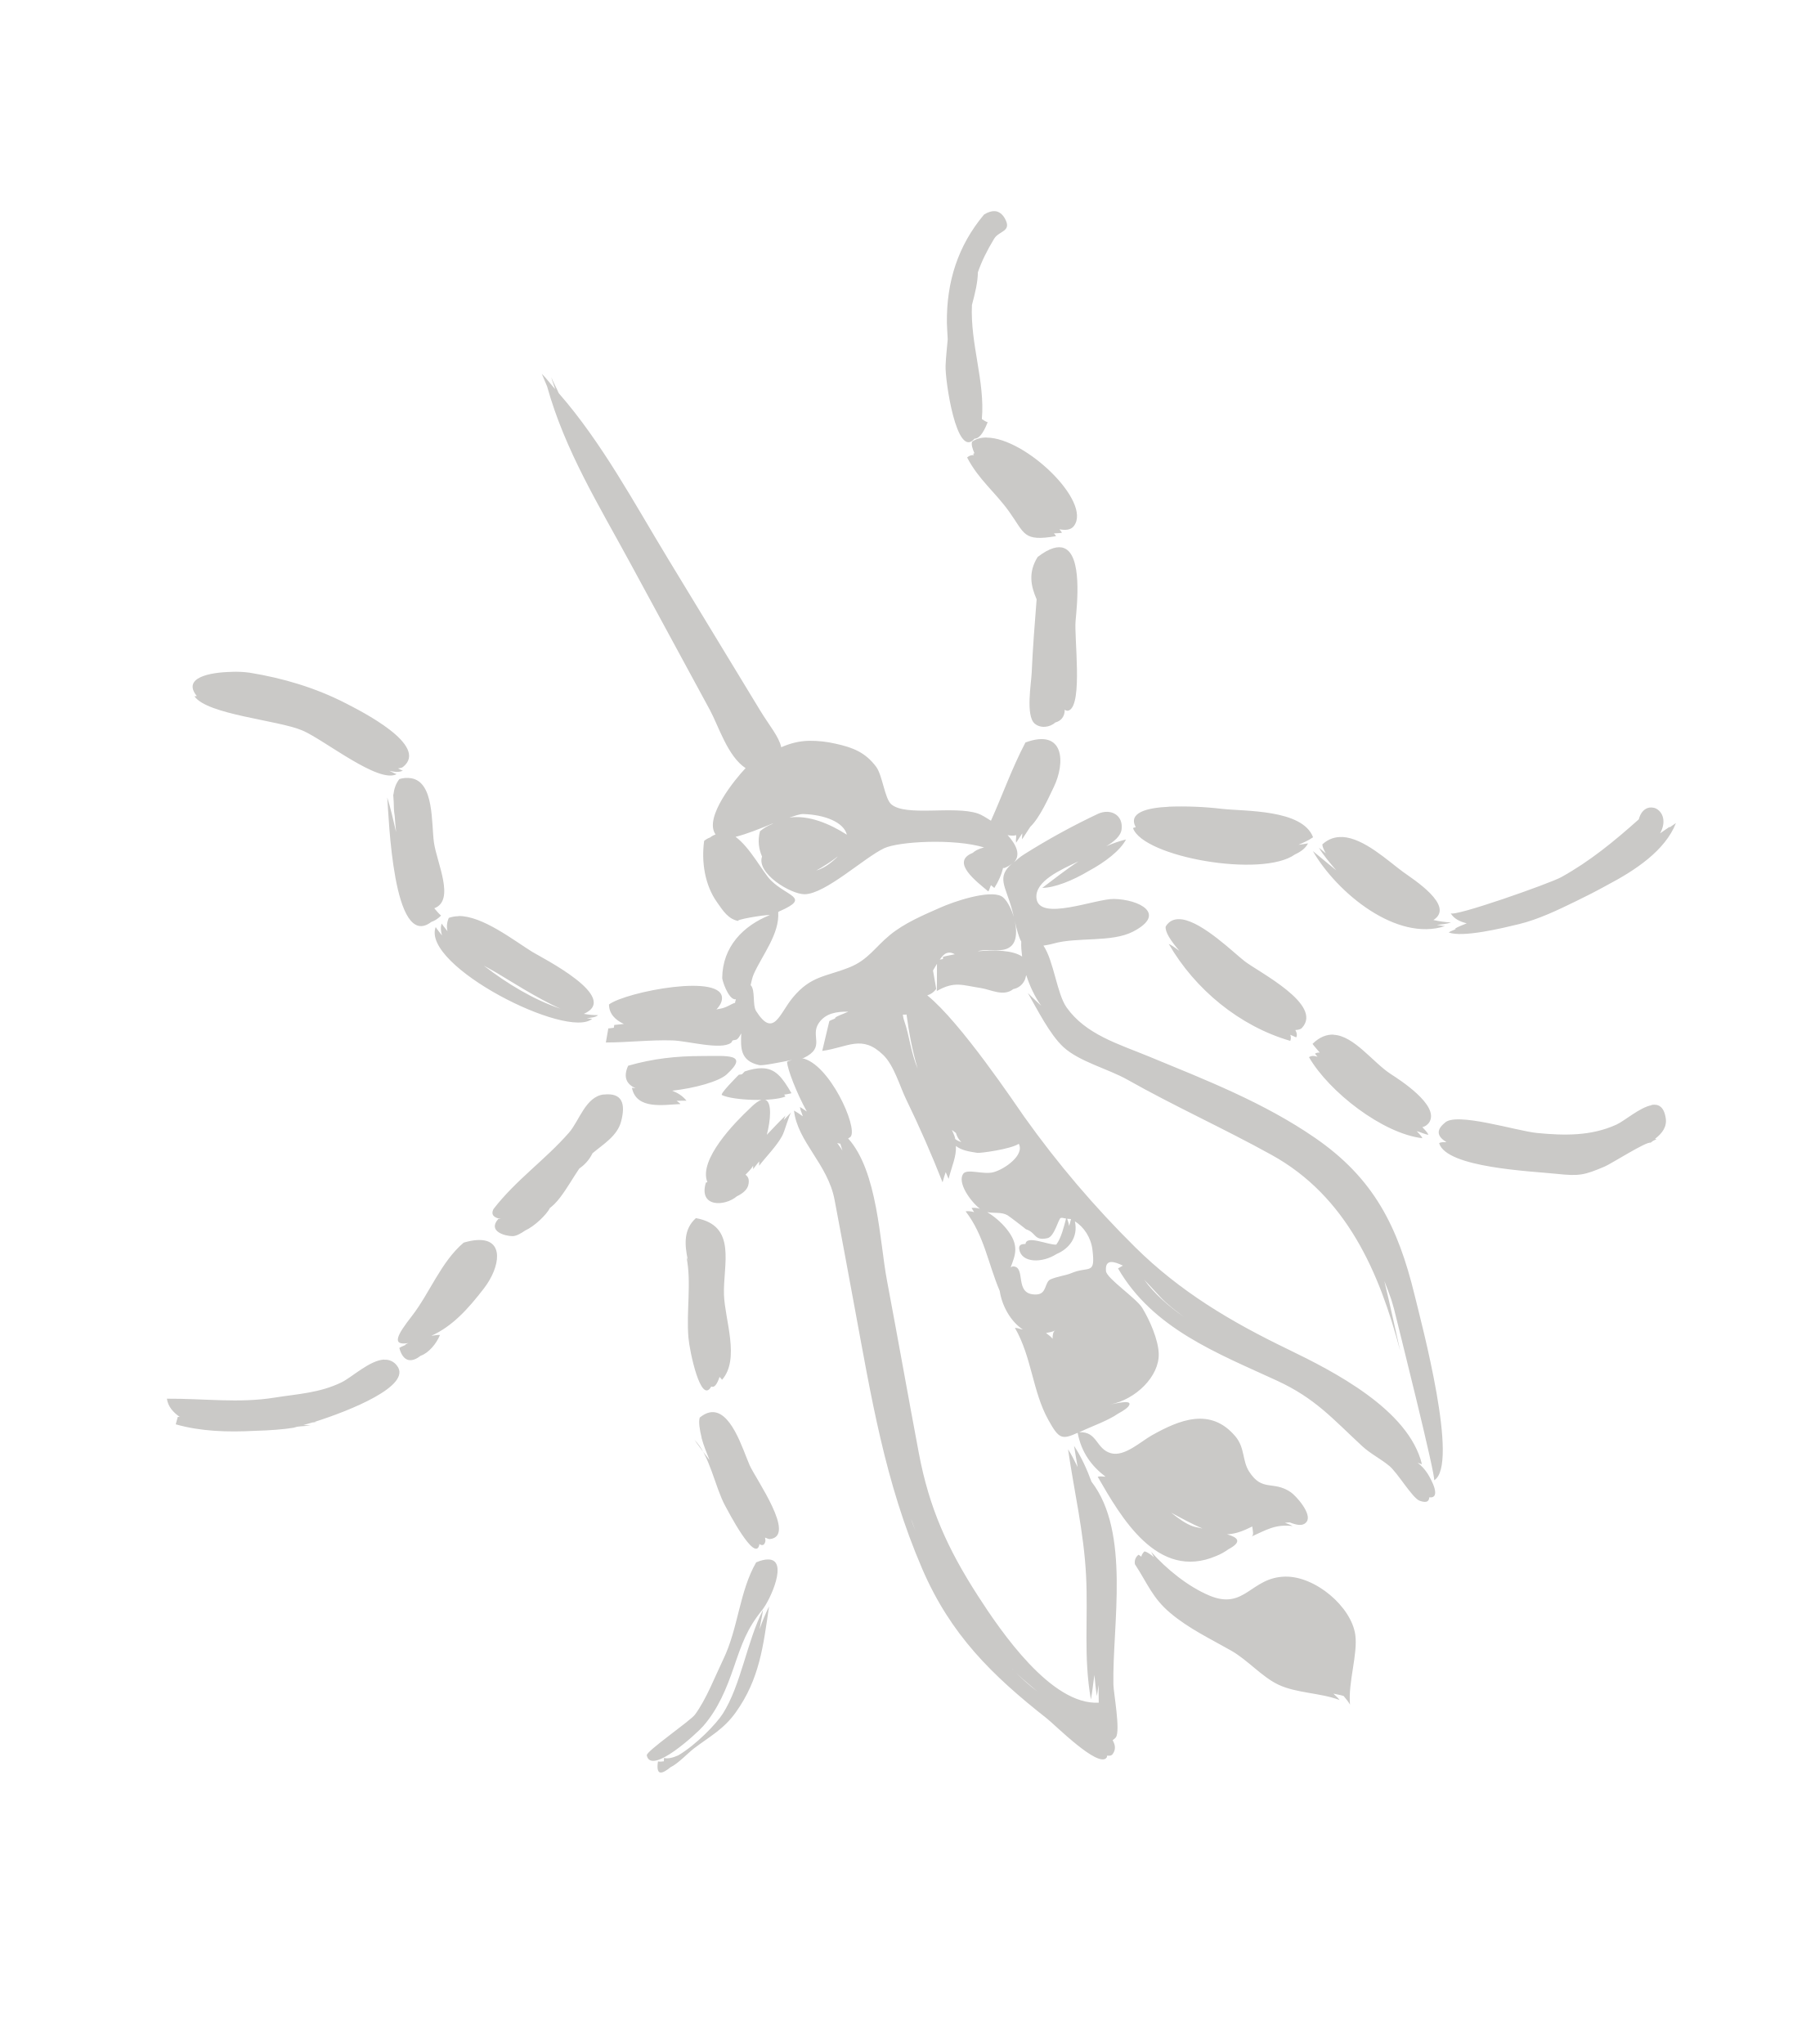
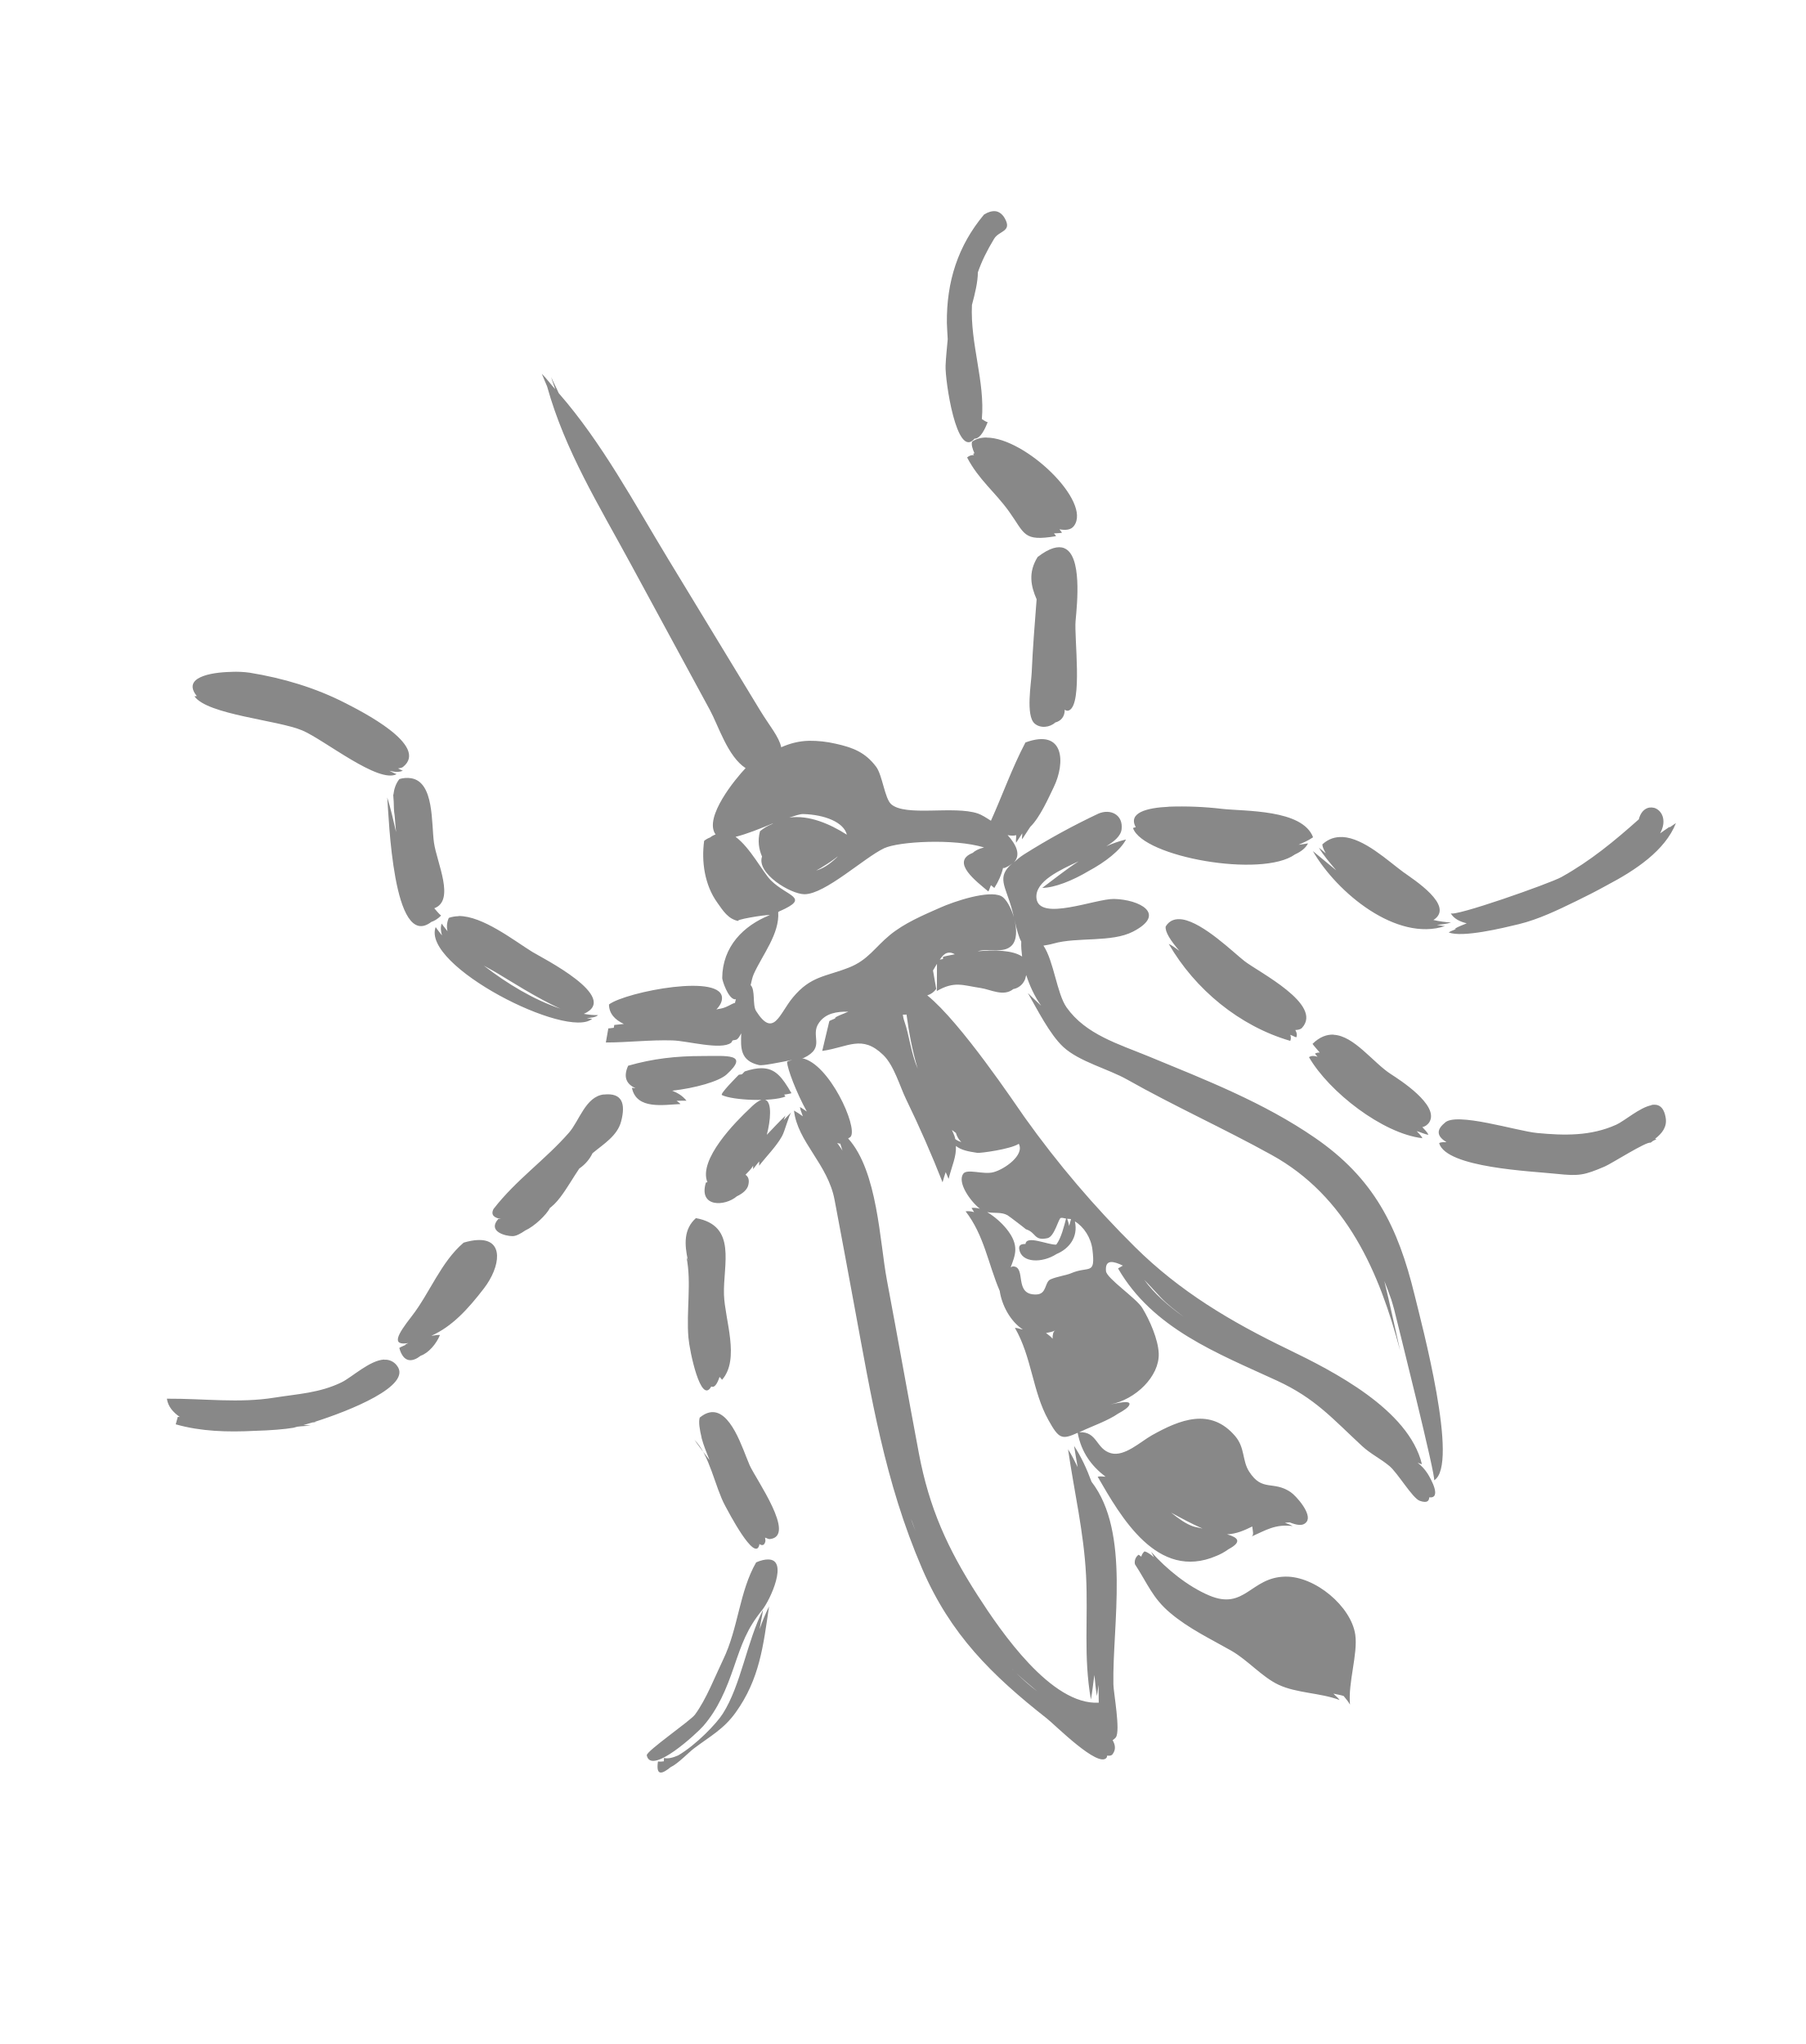
<svg xmlns="http://www.w3.org/2000/svg" id="svg5" width="88.338" height="100" version="1.1">
  <g id="mosquito" transform="translate(-57.646 -60.289)">
-     <path id="path18178-8" d="M106.353 70.623c-.175-.02-.37.041-.563.163-1.28 1.528-1.839 3.294-1.817 5.304.002.16.027.51.041.795-.037.428-.086.852-.105 1.29-.029.714.539 4.614 1.417 3.576.195.002.409-.207.642-.806-.113-.03-.192-.102-.284-.153.164-1.823-.574-3.68-.485-5.583.15-.556.287-1.12.29-1.595.188-.545.434-1.044.795-1.644.241-.402.895-.339.522-1-.12-.21-.279-.323-.453-.348zm-22.198 7.953c.077.207.177.41.258.616.876 3.146 2.53 5.806 4.092 8.69q1.935 3.571 3.87 7.136c.426.784.874 2.28 1.75 2.85-.496.52-2.062 2.42-1.47 3.243-.089.041-.174.072-.263.148a1 1 0 0 0-.295.168c-.14 1.014.026 2.16.637 3.013.28.392.535.83 1.074.916-.361-.051 1.283-.324 1.507-.3-1.3.518-2.32 1.545-2.334 3.08.004.134.279.982.606 1.043.029.005.037-.007.063-.005-.01.061-.04.127-.041.18h-.006c-.172.04-.386.225-.716.284a1 1 0 0 0-.19.04c.138-.15.244-.31.269-.485.187-1.333-4.698-.384-5.525.238.003.453.3.755.727.953-.161.01-.304.04-.469.05-.008.042-.013.092-.021.137-.094.005-.174.03-.269.03l-.121.69c1.093 0 2.167-.134 3.26-.101.733.02 2.376.487 2.865.116.04-.03.044-.082.078-.116.067-.02.164-.02.211-.051.106-.082.146-.194.21-.295-.027.698-.065 1.343.875 1.554.152.04 1.02-.134 1.612-.253-.083.04-.17.03-.248.102.029.356.44 1.46.97 2.423-.114-.072-.218-.157-.338-.221.02.16.098.301.142.453a4 4 0 0 0-.432-.28c.173 1.536 1.659 2.617 1.986 4.372q.48 2.54.948 5.087c.845 4.548 1.505 8.705 3.339 12.961 1.388 3.218 3.395 5.196 6.11 7.331.405.32 2.516 2.442 2.911 1.907.025-.03.014-.071.032-.102.114.02.208.007.264-.071.168-.228.128-.454 0-.68.052-.051.096-.061.158-.142.233-.324-.114-2.18-.121-2.586-.056-2.908.845-7.444-1.07-9.917-.23-.62-.498-1.217-.853-1.753.051.35.116.69.174 1.037-.147-.296-.289-.596-.469-.87.299 2.068.772 4.056.88 6.163.108 2.114-.134 3.952.237 6.077.072-.37.11-.804.173-1.2.033.34.06.677.122 1.032.033-.17.047-.373.079-.548l.01.87c-2.315.133-4.771-3.457-5.914-5.23-1.485-2.305-2.38-4.29-2.886-6.968-.532-2.825-1.032-5.651-1.564-8.473-.354-1.875-.45-5.331-1.896-6.931.04-.04.086-.04.126-.092.353-.477-1.059-3.587-2.38-3.834.01-.004.067-.007.073-.01 1.118-.536.287-1.075.758-1.732.33-.461.857-.544 1.428-.537-.215.102-.518.198-.632.289a.1.1 0 0 0-.01.04c-.074.042-.233.092-.284.132q-.172.726-.348 1.46c1.273-.177 1.936-.818 2.986.199.529.51.811 1.535 1.117 2.164a57 57 0 0 1 1.785 4.066c.053-.208.099-.336.153-.5.045.112.097.219.142.332.178-.694.382-1.078.358-1.612.264.213.63.274 1.048.338.14.02 1.616-.174 2.028-.443.293.55-.695 1.248-1.243 1.39-.496.133-1.297-.193-1.48.082-.29.431.354 1.342.822 1.707a1 1 0 0 0-.411-.041c.05.071.08.138.126.206a1 1 0 0 0-.416-.041c.913 1.185 1.1 2.563 1.67 3.897.102.697.517 1.486 1.132 1.886-.135-.02-.225-.072-.39-.082.83 1.435.858 3.11 1.638 4.508.516.928.652.979 1.432.627.188.986.693 1.635 1.365 2.149-.13-.01-.26-.03-.385 0 1.129 1.955 2.917 5.116 5.804 3.876a2.7 2.7 0 0 0 .59-.326c.695-.371.468-.58-.063-.732.458-.02.847-.194 1.232-.384.019.21.098.432-.042.495.73-.324 1.165-.618 2.017-.516-.117-.07-.248-.107-.374-.158.073-.01.154-.02.232-.02.316.12.642.214.827-.03.284-.382-.526-1.282-.785-1.454-.863-.579-1.38.005-2.027-1.001-.346-.536-.198-1.165-.68-1.733-1.208-1.42-2.713-.813-4.087-.04-.546.308-1.332 1.053-1.99.874-.743-.2-.663-1.076-1.554-1.027.109-.05.185-.082.321-.148.269-.123 1.126-.445 1.57-.758.281-.154.525-.31.563-.452.065-.232-.645-.051-.927-.005 1.229-.238 2.393-1.37 2.36-2.481-.022-.69-.443-1.645-.806-2.238-.288-.475-1.739-1.442-1.775-1.801-.056-.61.387-.481.827-.27l-.237.137c1.7 2.944 4.852 4.145 7.779 5.493 1.873.866 2.7 1.845 4.16 3.197.425.392.89.607 1.333.974.406.331 1.134 1.584 1.49 1.706.362.127.453.007.464-.168.608.061.104-.872-.085-1.169a2.1 2.1 0 0 0-.485-.527c.072.02.138.061.211.071-.647-2.674-4.34-4.55-6.573-5.63-2.775-1.34-5.26-2.812-7.457-4.987a48.5 48.5 0 0 1-5.403-6.346c-.456-.643-3.121-4.643-4.767-5.972a.82.82 0 0 0 .438-.316q-.074-.454-.158-.901l.194-.326c-.004.318 0 1.33-.01 1.332.881-.506 1.268-.277 2.16-.147.47.07 1.108.438 1.585.05a.76.76 0 0 0 .532-.389c.07-.117.063-.193.1-.294.172.528.404 1.034.732 1.5-.22-.22-.42-.387-.653-.626.456.795 1.072 2.029 1.738 2.644.783.72 2.182 1.063 3.128 1.595 2.312 1.305 4.724 2.39 7.057 3.682 3.675 2.027 5.279 5.748 6.293 9.585-.257-1.138-.5-2.279-.774-3.413q.178.442.337.896c.043.164.095.297.137.469.173.705 2.082 8.312 1.96 8.384 1.25-.723-.62-7.69-.954-9.064-.812-3.34-1.99-5.71-4.877-7.694-2.505-1.726-5.334-2.826-8.12-3.976-1.493-.615-3.091-1.075-4.03-2.402-.475-.674-.622-2.265-1.132-3.023.165-.03.275-.04.495-.102 1.176-.331 2.842-.04 3.892-.585 1.676-.87.294-1.57-.932-1.596-.899-.02-3.678 1.128-3.797-.04-.083-.829 1.178-1.386 2.064-1.802-.603.39-1.17.846-1.78 1.301.594-.004 1.481-.354 2.27-.826.806-.433 1.556-1.011 1.828-1.543-.345.081-.66.2-.964.332.366-.225.705-.487.748-.827.086-.718-.548-1.024-1.138-.768a34 34 0 0 0-3.623 1.985c-.25.155-.352.27-.506.396.354-.37.107-.87-.31-1.333.138.03.286.041.42.005.006.124-.029.246-.004.37l.3-.46c.007.102-.024.194-.005.29.026-.04.239-.369.395-.605.484-.468.911-1.452 1.153-1.949.572-1.18.534-2.889-1.39-2.18v.005c-.66 1.258-1.11 2.546-1.685 3.823-.226-.146-.46-.294-.632-.352-1.176-.403-3.545.167-4.25-.459-.313-.277-.427-1.417-.732-1.827-.532-.712-1.142-.946-1.991-1.133a5.5 5.5 0 0 0-1.285-.141c-.508.01-.937.128-1.37.316-.11-.52-.582-1.06-1.026-1.791l-4.514-7.431c-1.647-2.712-3.232-5.686-5.345-8.1-.115-.265-.258-.519-.369-.785.053.204.135.39.195.59-.222-.246-.418-.52-.653-.753zm21.761 3.117c-.27 0-.512.061-.711.206-.043.13.012.331.116.564-.021.01-.043.01-.063.03.011.02.03.041.042.061a.44.44 0 0 0-.337.117c.568 1.089 1.354 1.674 2.048 2.638.788 1.097.68 1.485 2.302 1.211-.024-.05-.072-.091-.1-.136.134-.01.22-.003.39-.03-.03-.062-.085-.11-.122-.169.297.051.559.04.711-.168.881-1.183-2.38-4.316-4.276-4.319zm3.797 5.414c-.292-.117-.713-.02-1.3.432-.47.756-.333 1.422-.049 2.07-.094 1.198-.19 2.395-.242 3.597-.021.504-.3 2.09.142 2.48.282.247.743.198 1.012-.05.279-.072.467-.289.463-.627.064.051.135.071.221.03.665-.338.235-3.581.31-4.376.081-.873.32-3.203-.557-3.555zM68.971 93.16c-1.065.02-2.424.285-1.695 1.184-.037.009-.08 0-.116.011.633.903 4.087 1.163 5.277 1.67 1.075.456 3.754 2.636 4.624 2.132-.029.02-.242-.104-.364-.158.262.062.498.082.659-.01-.019.01-.178-.082-.237-.105.084-.02.179-.02.242-.071 1.323-1.05-2.1-2.757-2.812-3.123-1.474-.756-3.059-1.225-4.687-1.49a5 5 0 0 0-.89-.042zm8.79 5.203a1.3 1.3 0 0 0-.574.04c-.175.218-.262.484-.295.775l-.01-.04.027.384c.004.225.006.443.048.68.018.279.037.448.068.794-.134-.579-.274-1.196-.432-1.69.076.93.276 7.526 2.154 6.088.15-.051.304-.137.48-.311-.125-.104-.225-.236-.333-.358 1.032-.384.126-2.223-.016-3.212-.132-.935.021-2.963-1.116-3.15zm37.06 1.396c-1.077.05-1.988.294-1.61.995l.004.005c-.046.01-.1.02-.137.041.491 1.42 6.317 2.454 7.926 1.29.296-.135.528-.313.638-.542q-.231.043-.464.071c.232-.105.458-.193.711-.368-.518-1.377-3.352-1.265-4.455-1.39a17 17 0 0 0-2.612-.106zm23.737.05c-.282-.07-.608.082-.732.564-1.201 1.071-2.38 2.044-3.792 2.828-.554.309-5.288 1.976-5.414 1.764.157.273.449.412.785.496-.196.091-.41.147-.585.274.013.005.043 0 .058.005-.114.061-.246.092-.353.168.68.262 2.629-.212 3.434-.406.97-.237 1.907-.692 2.802-1.127.467-.226.987-.49 1.511-.78 1.381-.727 2.84-1.688 3.371-3.038-.111.071-.212.148-.321.221.007-.02.019-.03.026-.05-.166.108-.316.22-.479.331.36-.66.063-1.157-.31-1.253zm-41.616.306c1.069.03 1.99.407 2.138 1.011-.838-.534-1.859-.973-2.817-.838.253-.081.52-.178.679-.173m-1.48.464-.053.03a2.1 2.1 0 0 0-.58.348c-.123.467-.055.879.1 1.238-.283.821 1.398 1.843 2.08 1.843 1.011-.003 2.919-1.789 3.893-2.249.704-.333 3.418-.487 4.892-.04l-.02.004c-.273.072-.428.162-.538.263-1.116.445.22 1.422.764 1.886.06-.092.079-.207.131-.306.052.04.12.102.163.136.202-.312.356-.66.438-1.021-.005.02.013.04.005.061a1.2 1.2 0 0 0 .431-.243c-.785.69-.33 1.078-.005 2.276.04.142.054.223.085.347-.142-.478-.391-.909-.616-1.022-.622-.308-2.314.263-2.997.569-.837.37-1.742.752-2.454 1.338-.733.604-1.067 1.216-1.98 1.58-1.161.463-1.88.407-2.765 1.474-.662.798-.94 2.008-1.796.664-.189-.299-.027-1.032-.268-1.27.043-.188.081-.383.152-.542.419-.936 1.273-1.97 1.196-3.033.035-.02.053-.03.084-.051h.01c1.5-.666.352-.7-.453-1.501-.397-.4-1.013-1.609-1.727-2.128.547-.136 1.2-.4 1.827-.658zm27.865.663c-.35-.02-.683.082-.985.358.005.122.078.278.169.437l-.337-.279c.213.369.536.741.848 1.111-.392-.323-.781-.648-1.143-.942 1.186 2.052 4.105 4.45 6.467 3.67-.135-.006-.267-.04-.4-.06.233-.021.47-.042.695-.117a5 5 0 0 1-.864-.121c1.082-.686-1-2-1.474-2.344-.747-.545-1.925-1.663-2.976-1.717zm-24.695.948-.047.051c-.379.36-.705.554-1.006.637.105-.061.212-.11.316-.184.246-.15.497-.312.737-.506zm-18.553 2.923a1.5 1.5 0 0 0-.474.082 1 1 0 0 0-.064.653c-.094-.124-.21-.254-.284-.374-.066.178-.046.376.015.58-.106-.138-.23-.28-.31-.41-.709 1.894 6.467 5.532 7.657 4.486-.082.004-.178-.02-.263-.03.22-.02.435-.041.553-.148-.219.007-.46-.02-.7-.061 1.828-.803-2.05-2.743-2.523-3.034-.881-.544-2.433-1.767-3.608-1.753zm35.422.158c-.34-.05-.63.03-.822.343-.043.26.242.699.67 1.195-.173-.12-.34-.259-.522-.342 1.287 2.229 3.469 4.026 5.946 4.745a.38.38 0 0 0 0-.295c.1.03.193.092.295.122.055-.122.019-.239-.047-.358.135-.004.256-.03.326-.105 1.05-1.14-2.114-2.723-2.812-3.265-.553-.432-2.015-1.871-3.033-2.039zm-8.221.02c.114.488.21.851.332 1.064-.014.251.015.492.042.732-.461-.314-1.336-.33-2.176-.258.525-.17 1.268.135 1.67-.284.258-.268.25-.775.132-1.253zm-3.376 1.654c.13-.071.28-.071.458.03-.201.042-.48.093-.579.127v.105c-.043.01-.123.02-.158.03.085-.119.175-.236.28-.294zm-22.588.585c.223.125.453.25.637.358.484.282 1.994 1.258 3.113 1.748-1.281-.422-2.616-1.225-3.75-2.106m20.682 2.391c.116.857.276 1.755.547 2.65-.328-.76-.415-1.642-.647-2.302-.062-.172-.06-.237-.08-.338.054-.01.13.007.18-.01m20.892.985c-.334-.01-.678.109-1.027.452.039.071.251.297.353.427a.4.4 0 0 0-.232.051c.029.051.09.102.121.153-.149-.05-.293-.061-.416.02.978 1.694 3.602 3.74 5.551 3.966-.06-.132-.182-.234-.28-.347.191.05.395.158.575.179-.065-.143-.193-.254-.3-.374a.55.55 0 0 0 .358-.27c.45-.823-1.474-2.05-1.901-2.327-.869-.561-1.8-1.879-2.802-1.922zm-30.904 1.048c-1.258 0-2.392.125-3.607.474-.263.579-.06.91.358 1.1-.057-.007-.118-.01-.174-.02.223 1.093 1.563.826 2.375.795-.055-.071-.128-.102-.19-.158.163-.01.346 0 .485-.005-.194-.247-.44-.386-.7-.49 1.106-.122 2.283-.449 2.664-.795 1.133-1.036.014-.901-1.21-.901m2.918.595c-.23 0-.496.05-.822.158-.01.01-.097.102-.132.136-.06.02-.099.01-.163.03-.075.082-.936.936-.821.99.539.266 2.47.337 3.107.072-.022-.041-.042-.062-.063-.092.123-.02.274-.04.358-.071-.445-.764-.777-1.222-1.464-1.222zm-7.72 1.285c-.885.102-1.197 1.29-1.697 1.864-1.168 1.338-2.59 2.309-3.697 3.74-.155.312.061.433.358.49h-.126c-.536.607.348.84.7.837.177 0 .397-.122.617-.274.47-.215 1.038-.772 1.206-1.09-.012.007-.02.01-.032.02.17-.139.329-.27.553-.568.34-.452.61-.937.922-1.396a1.9 1.9 0 0 0 .647-.748c.528-.444 1.218-.847 1.401-1.564.22-.845.067-1.41-.853-1.306zm7.894.258c-.158-.051-.398.071-.759.437-.691.647-2.518 2.496-2.064 3.597-.02.007-.057.01-.074.02-.37 1.225.932 1.173 1.517.669.27-.127.5-.309.558-.547.065-.266-.005-.415-.137-.506.129-.138.266-.26.374-.442v.168c.095-.124.19-.256.295-.38v.212c.36-.471.83-.929 1.117-1.443.14-.245.345-1.065.463-1.18-.13.125-.251.261-.379.39.028-.062.067-.2.09-.222-.314.304-.614.626-.917.943.182-.696.271-1.604-.084-1.717zm43.364.269c-.567.106-1.32.772-1.722.953-1.248.564-2.552.532-3.871.405-.982-.091-4-1.057-4.524-.49-.468.385-.32.688.09.938-.13.002-.273-.01-.359.05.356 1.209 4.516 1.369 5.757 1.502 1.09.115 1.34.07 2.354-.364.313-.133 2.057-1.245 2.233-1.159.048-.03.076-.061.12-.092.034-.007.156-.081.17-.081-.02-.01-.05-.007-.069-.02.352-.27.585-.587.522-1.007-.087-.571-.36-.71-.7-.648zm-34.222 1.211c.06.051.132.092.195.148a.95.95 0 0 0 .263.442.9.9 0 0 1-.3-.148c-.004-.02 0-.03-.005-.05-.031-.13-.103-.26-.153-.39zm-5.614.637c.05.005.1.04.148.03.041.113.07.23.11.343-.077-.133-.173-.248-.258-.374zm7.336 3.381c.344.071.689-.02.996.153.09.051.915.688.9.685.522.162.378.582 1.054.437.348-.071.541-.971.653-.99.088-.02.171.021.258.031-.092.35-.233.95-.48 1.275-.415.02-1.457-.484-1.506-.03-.194-.005-.342.04-.305.257.111.677 1.124.687 1.827.231.6-.25 1.068-.813.896-1.595.44.264.788.8.858 1.38.155 1.29-.16.777-1.048 1.158-.205.092-.69.16-1.006.3-.295.136-.165.723-.69.737-1.136.041-.463-1.36-1.143-1.374-.047-.001-.068.04-.11.04.215-.588.452-1.062-.21-1.88a3.7 3.7 0 0 0-.944-.816zm-14.25.295c-.603.54-.562 1.287-.39 2.064-.026-.05-.042-.102-.069-.147.252 1.222-.017 2.668.095 3.934.054.656.608 3.309 1.116 2.385.135.072.273-.071.406-.469.039.051.085.082.121.142.892-1.01.135-2.942.095-4.16-.05-1.478.66-3.383-1.375-3.75zm18.163.03c.063.01.13 0 .19.02-.028.108-.054.21-.09.333a1.7 1.7 0 0 0-.1-.353M81 120.957q-.285.013-.669.126c-1.11.942-1.654 2.458-2.538 3.597-.717.918-1.013 1.456-.169 1.317-.047.03-.102.04-.147.071.002.01.008.01.01.02-.1.052-.214.082-.305.148.207.753.65.692 1.048.38.378-.129.768-.58.942-1.016-.142-.01-.28.03-.421.04 1.021-.458 1.792-1.303 2.575-2.322.806-1.054 1.004-2.436-.326-2.36zm32.631 1.949c.246.245.484.517.801.853.35.372.746.662 1.137.959-.773-.542-1.448-1.14-1.938-1.812m-4.35 2.464c-.112.062-.138.225-.137.416-.082-.113-.21-.19-.32-.28.15-.04.297-.04.457-.136m-32.836 1.433c-.704.03-1.59.874-2.091 1.116-1.072.521-2.136.565-3.286.748-1.733.28-3.423.041-5.256.051v.005c.056.384.306.662.632.89l-.1-.005-.1.364c1.226.35 2.538.388 3.85.32.78-.02 1.491-.08 1.911-.152.03-.005.144-.04.185-.051.214-.03.443-.03.653-.061l-.353-.02c.135-.041.263-.072.442-.127.067-.01.14-.01.206-.02l-.11-.005c1.722-.544 4.812-1.777 4.039-2.755a.71.71 0 0 0-.622-.29zm15.91 2.59q-.223.045-.474.249c-.065.206-.008.585.1 1.016-.012-.02-.058-.072-.069-.092.028.03.043.071.069.102.08.316.232.676.379 1.053a23 23 0 0 1-.737-.984c.74.712 1.008 2.311 1.5 3.217.137.252 1.467 2.818 1.675 1.912.002-.01-.007-.03-.005-.04.139.091.252.08.3-.132.011-.051-.014-.122-.017-.18.078.02.163.082.237.072 1.315-.14-.685-2.926-.99-3.613-.334-.75-.925-2.81-1.97-2.58zm22.588 4.899c.48.264.992.54 1.538.78-.161-.041-.355-.072-.474-.112-.336-.118-.694-.37-1.064-.668m-12.73.284c.072.209.156.418.232.627-.084-.208-.171-.415-.231-.627m11.429 1.612a.48.48 0 0 0-.158.257c-.045-.02-.095-.081-.137-.091a.46.46 0 0 0-.174.463c.615.942.86 1.655 1.723 2.38.91.77 1.966 1.267 2.99 1.85.81.463 1.502 1.283 2.308 1.664.895.42 2.038.391 2.991.748-.077-.118-.207-.203-.3-.311.167.04.34.061.5.116.11.136.225.27.31.42-.1-1.085.388-2.459.259-3.412-.194-1.384-1.965-2.878-3.429-2.849-1.69.03-1.972 1.666-3.723.921-1.05-.445-2.095-1.3-2.839-2.138.047.107.096.168.142.27-.163-.142-.323-.252-.463-.29zm-18.428.395c-.148.002-.338.04-.574.143-.827 1.438-.869 3.218-1.616 4.76-.41.853-.821 1.932-1.375 2.686-.223.306-2.403 1.799-2.36 1.996.206 1.003 2.464-1.089 2.766-1.437.73-.845 1.128-1.813 1.495-2.881.396-1.15.636-1.866 1.38-2.786.393-.481 1.323-2.501.284-2.48zm.059 2.296a9 9 0 0 0-.464 1.117c.049-.321.119-.61.169-.948-.788 1.539-1.075 3.676-1.97 5.082-.308.487-1.306 1.525-2.18 2.038-.26.115-.503.177-.696.127-.011.071-.001.107-.005.163-.101.01-.205.03-.29.005-.113.75.22.607.616.284.353-.161.883-.722 1.148-.921.799-.605 1.45-.935 2.044-1.765 1.168-1.636 1.343-3.251 1.627-5.182zm11.886 3.055c.026.02.048.05.073.081-.025-.03-.049-.05-.073-.081m.21.21c.336.32.688.602 1.033.897a10 10 0 0 1-1.032-.896" style="fill:#cac9c7;fill-opacity:1;fill-rule:nonzero;stroke:none;stroke-width:3.595" />
+     <path id="path18178-8" d="M106.353 70.623c-.175-.02-.37.041-.563.163-1.28 1.528-1.839 3.294-1.817 5.304.002.16.027.51.041.795-.037.428-.086.852-.105 1.29-.029.714.539 4.614 1.417 3.576.195.002.409-.207.642-.806-.113-.03-.192-.102-.284-.153.164-1.823-.574-3.68-.485-5.583.15-.556.287-1.12.29-1.595.188-.545.434-1.044.795-1.644.241-.402.895-.339.522-1-.12-.21-.279-.323-.453-.348zm-22.198 7.953c.077.207.177.41.258.616.876 3.146 2.53 5.806 4.092 8.69q1.935 3.571 3.87 7.136c.426.784.874 2.28 1.75 2.85-.496.52-2.062 2.42-1.47 3.243-.089.041-.174.072-.263.148a1 1 0 0 0-.295.168c-.14 1.014.026 2.16.637 3.013.28.392.535.83 1.074.916-.361-.051 1.283-.324 1.507-.3-1.3.518-2.32 1.545-2.334 3.08.004.134.279.982.606 1.043.029.005.037-.007.063-.005-.01.061-.04.127-.041.18h-.006c-.172.04-.386.225-.716.284a1 1 0 0 0-.19.04c.138-.15.244-.31.269-.485.187-1.333-4.698-.384-5.525.238.003.453.3.755.727.953-.161.01-.304.04-.469.05-.008.042-.013.092-.021.137-.094.005-.174.03-.269.03l-.121.69c1.093 0 2.167-.134 3.26-.101.733.02 2.376.487 2.865.116.04-.03.044-.082.078-.116.067-.02.164-.02.211-.051.106-.082.146-.194.21-.295-.027.698-.065 1.343.875 1.554.152.04 1.02-.134 1.612-.253-.083.04-.17.03-.248.102.029.356.44 1.46.97 2.423-.114-.072-.218-.157-.338-.221.02.16.098.301.142.453a4 4 0 0 0-.432-.28c.173 1.536 1.659 2.617 1.986 4.372q.48 2.54.948 5.087c.845 4.548 1.505 8.705 3.339 12.961 1.388 3.218 3.395 5.196 6.11 7.331.405.32 2.516 2.442 2.911 1.907.025-.03.014-.071.032-.102.114.02.208.007.264-.071.168-.228.128-.454 0-.68.052-.051.096-.061.158-.142.233-.324-.114-2.18-.121-2.586-.056-2.908.845-7.444-1.07-9.917-.23-.62-.498-1.217-.853-1.753.051.35.116.69.174 1.037-.147-.296-.289-.596-.469-.87.299 2.068.772 4.056.88 6.163.108 2.114-.134 3.952.237 6.077.072-.37.11-.804.173-1.2.033.34.06.677.122 1.032.033-.17.047-.373.079-.548l.01.87c-2.315.133-4.771-3.457-5.914-5.23-1.485-2.305-2.38-4.29-2.886-6.968-.532-2.825-1.032-5.651-1.564-8.473-.354-1.875-.45-5.331-1.896-6.931.04-.04.086-.04.126-.092.353-.477-1.059-3.587-2.38-3.834.01-.004.067-.007.073-.01 1.118-.536.287-1.075.758-1.732.33-.461.857-.544 1.428-.537-.215.102-.518.198-.632.289a.1.1 0 0 0-.01.04c-.074.042-.233.092-.284.132q-.172.726-.348 1.46c1.273-.177 1.936-.818 2.986.199.529.51.811 1.535 1.117 2.164a57 57 0 0 1 1.785 4.066c.053-.208.099-.336.153-.5.045.112.097.219.142.332.178-.694.382-1.078.358-1.612.264.213.63.274 1.048.338.14.02 1.616-.174 2.028-.443.293.55-.695 1.248-1.243 1.39-.496.133-1.297-.193-1.48.082-.29.431.354 1.342.822 1.707a1 1 0 0 0-.411-.041c.05.071.08.138.126.206a1 1 0 0 0-.416-.041c.913 1.185 1.1 2.563 1.67 3.897.102.697.517 1.486 1.132 1.886-.135-.02-.225-.072-.39-.082.83 1.435.858 3.11 1.638 4.508.516.928.652.979 1.432.627.188.986.693 1.635 1.365 2.149-.13-.01-.26-.03-.385 0 1.129 1.955 2.917 5.116 5.804 3.876a2.7 2.7 0 0 0 .59-.326c.695-.371.468-.58-.063-.732.458-.02.847-.194 1.232-.384.019.21.098.432-.042.495.73-.324 1.165-.618 2.017-.516-.117-.07-.248-.107-.374-.158.073-.01.154-.02.232-.02.316.12.642.214.827-.03.284-.382-.526-1.282-.785-1.454-.863-.579-1.38.005-2.027-1.001-.346-.536-.198-1.165-.68-1.733-1.208-1.42-2.713-.813-4.087-.04-.546.308-1.332 1.053-1.99.874-.743-.2-.663-1.076-1.554-1.027.109-.05.185-.082.321-.148.269-.123 1.126-.445 1.57-.758.281-.154.525-.31.563-.452.065-.232-.645-.051-.927-.005 1.229-.238 2.393-1.37 2.36-2.481-.022-.69-.443-1.645-.806-2.238-.288-.475-1.739-1.442-1.775-1.801-.056-.61.387-.481.827-.27l-.237.137c1.7 2.944 4.852 4.145 7.779 5.493 1.873.866 2.7 1.845 4.16 3.197.425.392.89.607 1.333.974.406.331 1.134 1.584 1.49 1.706.362.127.453.007.464-.168.608.061.104-.872-.085-1.169a2.1 2.1 0 0 0-.485-.527c.072.02.138.061.211.071-.647-2.674-4.34-4.55-6.573-5.63-2.775-1.34-5.26-2.812-7.457-4.987a48.5 48.5 0 0 1-5.403-6.346c-.456-.643-3.121-4.643-4.767-5.972a.82.82 0 0 0 .438-.316q-.074-.454-.158-.901l.194-.326c-.004.318 0 1.33-.01 1.332.881-.506 1.268-.277 2.16-.147.47.07 1.108.438 1.585.05a.76.76 0 0 0 .532-.389c.07-.117.063-.193.1-.294.172.528.404 1.034.732 1.5-.22-.22-.42-.387-.653-.626.456.795 1.072 2.029 1.738 2.644.783.72 2.182 1.063 3.128 1.595 2.312 1.305 4.724 2.39 7.057 3.682 3.675 2.027 5.279 5.748 6.293 9.585-.257-1.138-.5-2.279-.774-3.413q.178.442.337.896c.043.164.095.297.137.469.173.705 2.082 8.312 1.96 8.384 1.25-.723-.62-7.69-.954-9.064-.812-3.34-1.99-5.71-4.877-7.694-2.505-1.726-5.334-2.826-8.12-3.976-1.493-.615-3.091-1.075-4.03-2.402-.475-.674-.622-2.265-1.132-3.023.165-.03.275-.04.495-.102 1.176-.331 2.842-.04 3.892-.585 1.676-.87.294-1.57-.932-1.596-.899-.02-3.678 1.128-3.797-.04-.083-.829 1.178-1.386 2.064-1.802-.603.39-1.17.846-1.78 1.301.594-.004 1.481-.354 2.27-.826.806-.433 1.556-1.011 1.828-1.543-.345.081-.66.2-.964.332.366-.225.705-.487.748-.827.086-.718-.548-1.024-1.138-.768a34 34 0 0 0-3.623 1.985c-.25.155-.352.27-.506.396.354-.37.107-.87-.31-1.333.138.03.286.041.42.005.006.124-.029.246-.004.37l.3-.46c.007.102-.024.194-.005.29.026-.04.239-.369.395-.605.484-.468.911-1.452 1.153-1.949.572-1.18.534-2.889-1.39-2.18v.005c-.66 1.258-1.11 2.546-1.685 3.823-.226-.146-.46-.294-.632-.352-1.176-.403-3.545.167-4.25-.459-.313-.277-.427-1.417-.732-1.827-.532-.712-1.142-.946-1.991-1.133a5.5 5.5 0 0 0-1.285-.141c-.508.01-.937.128-1.37.316-.11-.52-.582-1.06-1.026-1.791l-4.514-7.431c-1.647-2.712-3.232-5.686-5.345-8.1-.115-.265-.258-.519-.369-.785.053.204.135.39.195.59-.222-.246-.418-.52-.653-.753zm21.761 3.117c-.27 0-.512.061-.711.206-.043.13.012.331.116.564-.021.01-.043.01-.063.03.011.02.03.041.042.061a.44.44 0 0 0-.337.117c.568 1.089 1.354 1.674 2.048 2.638.788 1.097.68 1.485 2.302 1.211-.024-.05-.072-.091-.1-.136.134-.01.22-.003.39-.03-.03-.062-.085-.11-.122-.169.297.051.559.04.711-.168.881-1.183-2.38-4.316-4.276-4.319zm3.797 5.414c-.292-.117-.713-.02-1.3.432-.47.756-.333 1.422-.049 2.07-.094 1.198-.19 2.395-.242 3.597-.021.504-.3 2.09.142 2.48.282.247.743.198 1.012-.05.279-.072.467-.289.463-.627.064.051.135.071.221.03.665-.338.235-3.581.31-4.376.081-.873.32-3.203-.557-3.555zM68.971 93.16c-1.065.02-2.424.285-1.695 1.184-.037.009-.08 0-.116.011.633.903 4.087 1.163 5.277 1.67 1.075.456 3.754 2.636 4.624 2.132-.029.02-.242-.104-.364-.158.262.062.498.082.659-.01-.019.01-.178-.082-.237-.105.084-.02.179-.02.242-.071 1.323-1.05-2.1-2.757-2.812-3.123-1.474-.756-3.059-1.225-4.687-1.49a5 5 0 0 0-.89-.042zm8.79 5.203a1.3 1.3 0 0 0-.574.04c-.175.218-.262.484-.295.775l-.01-.04.027.384c.004.225.006.443.048.68.018.279.037.448.068.794-.134-.579-.274-1.196-.432-1.69.076.93.276 7.526 2.154 6.088.15-.051.304-.137.48-.311-.125-.104-.225-.236-.333-.358 1.032-.384.126-2.223-.016-3.212-.132-.935.021-2.963-1.116-3.15zm37.06 1.396c-1.077.05-1.988.294-1.61.995l.004.005c-.046.01-.1.02-.137.041.491 1.42 6.317 2.454 7.926 1.29.296-.135.528-.313.638-.542q-.231.043-.464.071c.232-.105.458-.193.711-.368-.518-1.377-3.352-1.265-4.455-1.39a17 17 0 0 0-2.612-.106zm23.737.05c-.282-.07-.608.082-.732.564-1.201 1.071-2.38 2.044-3.792 2.828-.554.309-5.288 1.976-5.414 1.764.157.273.449.412.785.496-.196.091-.41.147-.585.274.013.005.043 0 .058.005-.114.061-.246.092-.353.168.68.262 2.629-.212 3.434-.406.97-.237 1.907-.692 2.802-1.127.467-.226.987-.49 1.511-.78 1.381-.727 2.84-1.688 3.371-3.038-.111.071-.212.148-.321.221.007-.02.019-.03.026-.05-.166.108-.316.22-.479.331.36-.66.063-1.157-.31-1.253zm-41.616.306c1.069.03 1.99.407 2.138 1.011-.838-.534-1.859-.973-2.817-.838.253-.081.52-.178.679-.173m-1.48.464-.053.03a2.1 2.1 0 0 0-.58.348c-.123.467-.055.879.1 1.238-.283.821 1.398 1.843 2.08 1.843 1.011-.003 2.919-1.789 3.893-2.249.704-.333 3.418-.487 4.892-.04l-.02.004c-.273.072-.428.162-.538.263-1.116.445.22 1.422.764 1.886.06-.092.079-.207.131-.306.052.04.12.102.163.136.202-.312.356-.66.438-1.021-.005.02.013.04.005.061a1.2 1.2 0 0 0 .431-.243c-.785.69-.33 1.078-.005 2.276.04.142.054.223.085.347-.142-.478-.391-.909-.616-1.022-.622-.308-2.314.263-2.997.569-.837.37-1.742.752-2.454 1.338-.733.604-1.067 1.216-1.98 1.58-1.161.463-1.88.407-2.765 1.474-.662.798-.94 2.008-1.796.664-.189-.299-.027-1.032-.268-1.27.043-.188.081-.383.152-.542.419-.936 1.273-1.97 1.196-3.033.035-.02.053-.03.084-.051h.01c1.5-.666.352-.7-.453-1.501-.397-.4-1.013-1.609-1.727-2.128.547-.136 1.2-.4 1.827-.658zm27.865.663c-.35-.02-.683.082-.985.358.005.122.078.278.169.437l-.337-.279c.213.369.536.741.848 1.111-.392-.323-.781-.648-1.143-.942 1.186 2.052 4.105 4.45 6.467 3.67-.135-.006-.267-.04-.4-.06.233-.021.47-.042.695-.117a5 5 0 0 1-.864-.121c1.082-.686-1-2-1.474-2.344-.747-.545-1.925-1.663-2.976-1.717zm-24.695.948-.047.051c-.379.36-.705.554-1.006.637.105-.061.212-.11.316-.184.246-.15.497-.312.737-.506zm-18.553 2.923a1.5 1.5 0 0 0-.474.082 1 1 0 0 0-.064.653c-.094-.124-.21-.254-.284-.374-.066.178-.046.376.015.58-.106-.138-.23-.28-.31-.41-.709 1.894 6.467 5.532 7.657 4.486-.082.004-.178-.02-.263-.03.22-.02.435-.041.553-.148-.219.007-.46-.02-.7-.061 1.828-.803-2.05-2.743-2.523-3.034-.881-.544-2.433-1.767-3.608-1.753zm35.422.158c-.34-.05-.63.03-.822.343-.043.26.242.699.67 1.195-.173-.12-.34-.259-.522-.342 1.287 2.229 3.469 4.026 5.946 4.745a.38.38 0 0 0 0-.295c.1.03.193.092.295.122.055-.122.019-.239-.047-.358.135-.004.256-.03.326-.105 1.05-1.14-2.114-2.723-2.812-3.265-.553-.432-2.015-1.871-3.033-2.039zm-8.221.02c.114.488.21.851.332 1.064-.014.251.015.492.042.732-.461-.314-1.336-.33-2.176-.258.525-.17 1.268.135 1.67-.284.258-.268.25-.775.132-1.253zm-3.376 1.654c.13-.071.28-.071.458.03-.201.042-.48.093-.579.127v.105c-.043.01-.123.02-.158.03.085-.119.175-.236.28-.294zm-22.588.585c.223.125.453.25.637.358.484.282 1.994 1.258 3.113 1.748-1.281-.422-2.616-1.225-3.75-2.106m20.682 2.391c.116.857.276 1.755.547 2.65-.328-.76-.415-1.642-.647-2.302-.062-.172-.06-.237-.08-.338.054-.01.13.007.18-.01m20.892.985c-.334-.01-.678.109-1.027.452.039.071.251.297.353.427a.4.4 0 0 0-.232.051c.029.051.09.102.121.153-.149-.05-.293-.061-.416.02.978 1.694 3.602 3.74 5.551 3.966-.06-.132-.182-.234-.28-.347.191.05.395.158.575.179-.065-.143-.193-.254-.3-.374a.55.55 0 0 0 .358-.27c.45-.823-1.474-2.05-1.901-2.327-.869-.561-1.8-1.879-2.802-1.922zm-30.904 1.048c-1.258 0-2.392.125-3.607.474-.263.579-.06.91.358 1.1-.057-.007-.118-.01-.174-.02.223 1.093 1.563.826 2.375.795-.055-.071-.128-.102-.19-.158.163-.01.346 0 .485-.005-.194-.247-.44-.386-.7-.49 1.106-.122 2.283-.449 2.664-.795 1.133-1.036.014-.901-1.21-.901m2.918.595c-.23 0-.496.05-.822.158-.01.01-.097.102-.132.136-.06.02-.099.01-.163.03-.075.082-.936.936-.821.99.539.266 2.47.337 3.107.072-.022-.041-.042-.062-.063-.092.123-.02.274-.04.358-.071-.445-.764-.777-1.222-1.464-1.222zm-7.72 1.285c-.885.102-1.197 1.29-1.697 1.864-1.168 1.338-2.59 2.309-3.697 3.74-.155.312.061.433.358.49h-.126c-.536.607.348.84.7.837.177 0 .397-.122.617-.274.47-.215 1.038-.772 1.206-1.09-.012.007-.02.01-.032.02.17-.139.329-.27.553-.568.34-.452.61-.937.922-1.396a1.9 1.9 0 0 0 .647-.748c.528-.444 1.218-.847 1.401-1.564.22-.845.067-1.41-.853-1.306zm7.894.258c-.158-.051-.398.071-.759.437-.691.647-2.518 2.496-2.064 3.597-.02.007-.057.01-.074.02-.37 1.225.932 1.173 1.517.669.27-.127.5-.309.558-.547.065-.266-.005-.415-.137-.506.129-.138.266-.26.374-.442v.168c.095-.124.19-.256.295-.38v.212c.36-.471.83-.929 1.117-1.443.14-.245.345-1.065.463-1.18-.13.125-.251.261-.379.39.028-.062.067-.2.09-.222-.314.304-.614.626-.917.943.182-.696.271-1.604-.084-1.717zm43.364.269c-.567.106-1.32.772-1.722.953-1.248.564-2.552.532-3.871.405-.982-.091-4-1.057-4.524-.49-.468.385-.32.688.09.938-.13.002-.273-.01-.359.05.356 1.209 4.516 1.369 5.757 1.502 1.09.115 1.34.07 2.354-.364.313-.133 2.057-1.245 2.233-1.159.048-.03.076-.061.12-.092.034-.007.156-.081.17-.081-.02-.01-.05-.007-.069-.02.352-.27.585-.587.522-1.007-.087-.571-.36-.71-.7-.648zm-34.222 1.211c.06.051.132.092.195.148a.95.95 0 0 0 .263.442.9.9 0 0 1-.3-.148c-.004-.02 0-.03-.005-.05-.031-.13-.103-.26-.153-.39zm-5.614.637c.05.005.1.04.148.03.041.113.07.23.11.343-.077-.133-.173-.248-.258-.374zm7.336 3.381c.344.071.689-.02.996.153.09.051.915.688.9.685.522.162.378.582 1.054.437.348-.071.541-.971.653-.99.088-.02.171.021.258.031-.092.35-.233.95-.48 1.275-.415.02-1.457-.484-1.506-.03-.194-.005-.342.04-.305.257.111.677 1.124.687 1.827.231.6-.25 1.068-.813.896-1.595.44.264.788.8.858 1.38.155 1.29-.16.777-1.048 1.158-.205.092-.69.16-1.006.3-.295.136-.165.723-.69.737-1.136.041-.463-1.36-1.143-1.374-.047-.001-.068.04-.11.04.215-.588.452-1.062-.21-1.88a3.7 3.7 0 0 0-.944-.816zm-14.25.295c-.603.54-.562 1.287-.39 2.064-.026-.05-.042-.102-.069-.147.252 1.222-.017 2.668.095 3.934.054.656.608 3.309 1.116 2.385.135.072.273-.071.406-.469.039.051.085.082.121.142.892-1.01.135-2.942.095-4.16-.05-1.478.66-3.383-1.375-3.75zm18.163.03c.063.01.13 0 .19.02-.028.108-.054.21-.09.333a1.7 1.7 0 0 0-.1-.353M81 120.957q-.285.013-.669.126c-1.11.942-1.654 2.458-2.538 3.597-.717.918-1.013 1.456-.169 1.317-.047.03-.102.04-.147.071.002.01.008.01.01.02-.1.052-.214.082-.305.148.207.753.65.692 1.048.38.378-.129.768-.58.942-1.016-.142-.01-.28.03-.421.04 1.021-.458 1.792-1.303 2.575-2.322.806-1.054 1.004-2.436-.326-2.36zm32.631 1.949c.246.245.484.517.801.853.35.372.746.662 1.137.959-.773-.542-1.448-1.14-1.938-1.812m-4.35 2.464c-.112.062-.138.225-.137.416-.082-.113-.21-.19-.32-.28.15-.04.297-.04.457-.136m-32.836 1.433c-.704.03-1.59.874-2.091 1.116-1.072.521-2.136.565-3.286.748-1.733.28-3.423.041-5.256.051v.005c.056.384.306.662.632.89l-.1-.005-.1.364c1.226.35 2.538.388 3.85.32.78-.02 1.491-.08 1.911-.152.03-.005.144-.04.185-.051.214-.03.443-.03.653-.061l-.353-.02c.135-.041.263-.072.442-.127.067-.01.14-.01.206-.02l-.11-.005c1.722-.544 4.812-1.777 4.039-2.755a.71.71 0 0 0-.622-.29zm15.91 2.59q-.223.045-.474.249c-.065.206-.008.585.1 1.016-.012-.02-.058-.072-.069-.092.028.03.043.071.069.102.08.316.232.676.379 1.053a23 23 0 0 1-.737-.984c.74.712 1.008 2.311 1.5 3.217.137.252 1.467 2.818 1.675 1.912.002-.01-.007-.03-.005-.04.139.091.252.08.3-.132.011-.051-.014-.122-.017-.18.078.02.163.082.237.072 1.315-.14-.685-2.926-.99-3.613-.334-.75-.925-2.81-1.97-2.58zm22.588 4.899c.48.264.992.54 1.538.78-.161-.041-.355-.072-.474-.112-.336-.118-.694-.37-1.064-.668m-12.73.284c.072.209.156.418.232.627-.084-.208-.171-.415-.231-.627m11.429 1.612a.48.48 0 0 0-.158.257c-.045-.02-.095-.081-.137-.091a.46.46 0 0 0-.174.463c.615.942.86 1.655 1.723 2.38.91.77 1.966 1.267 2.99 1.85.81.463 1.502 1.283 2.308 1.664.895.42 2.038.391 2.991.748-.077-.118-.207-.203-.3-.311.167.04.34.061.5.116.11.136.225.27.31.42-.1-1.085.388-2.459.259-3.412-.194-1.384-1.965-2.878-3.429-2.849-1.69.03-1.972 1.666-3.723.921-1.05-.445-2.095-1.3-2.839-2.138.047.107.096.168.142.27-.163-.142-.323-.252-.463-.29zm-18.428.395c-.148.002-.338.04-.574.143-.827 1.438-.869 3.218-1.616 4.76-.41.853-.821 1.932-1.375 2.686-.223.306-2.403 1.799-2.36 1.996.206 1.003 2.464-1.089 2.766-1.437.73-.845 1.128-1.813 1.495-2.881.396-1.15.636-1.866 1.38-2.786.393-.481 1.323-2.501.284-2.48zm.059 2.296a9 9 0 0 0-.464 1.117c.049-.321.119-.61.169-.948-.788 1.539-1.075 3.676-1.97 5.082-.308.487-1.306 1.525-2.18 2.038-.26.115-.503.177-.696.127-.011.071-.001.107-.005.163-.101.01-.205.03-.29.005-.113.75.22.607.616.284.353-.161.883-.722 1.148-.921.799-.605 1.45-.935 2.044-1.765 1.168-1.636 1.343-3.251 1.627-5.182zm11.886 3.055c.026.02.048.05.073.081-.025-.03-.049-.05-.073-.081m.21.21c.336.32.688.602 1.033.897a10 10 0 0 1-1.032-.896" style="fill:#888888;fill-opacity:1;fill-rule:nonzero;stroke:none;stroke-width:3.595" />
  </g>
</svg>
